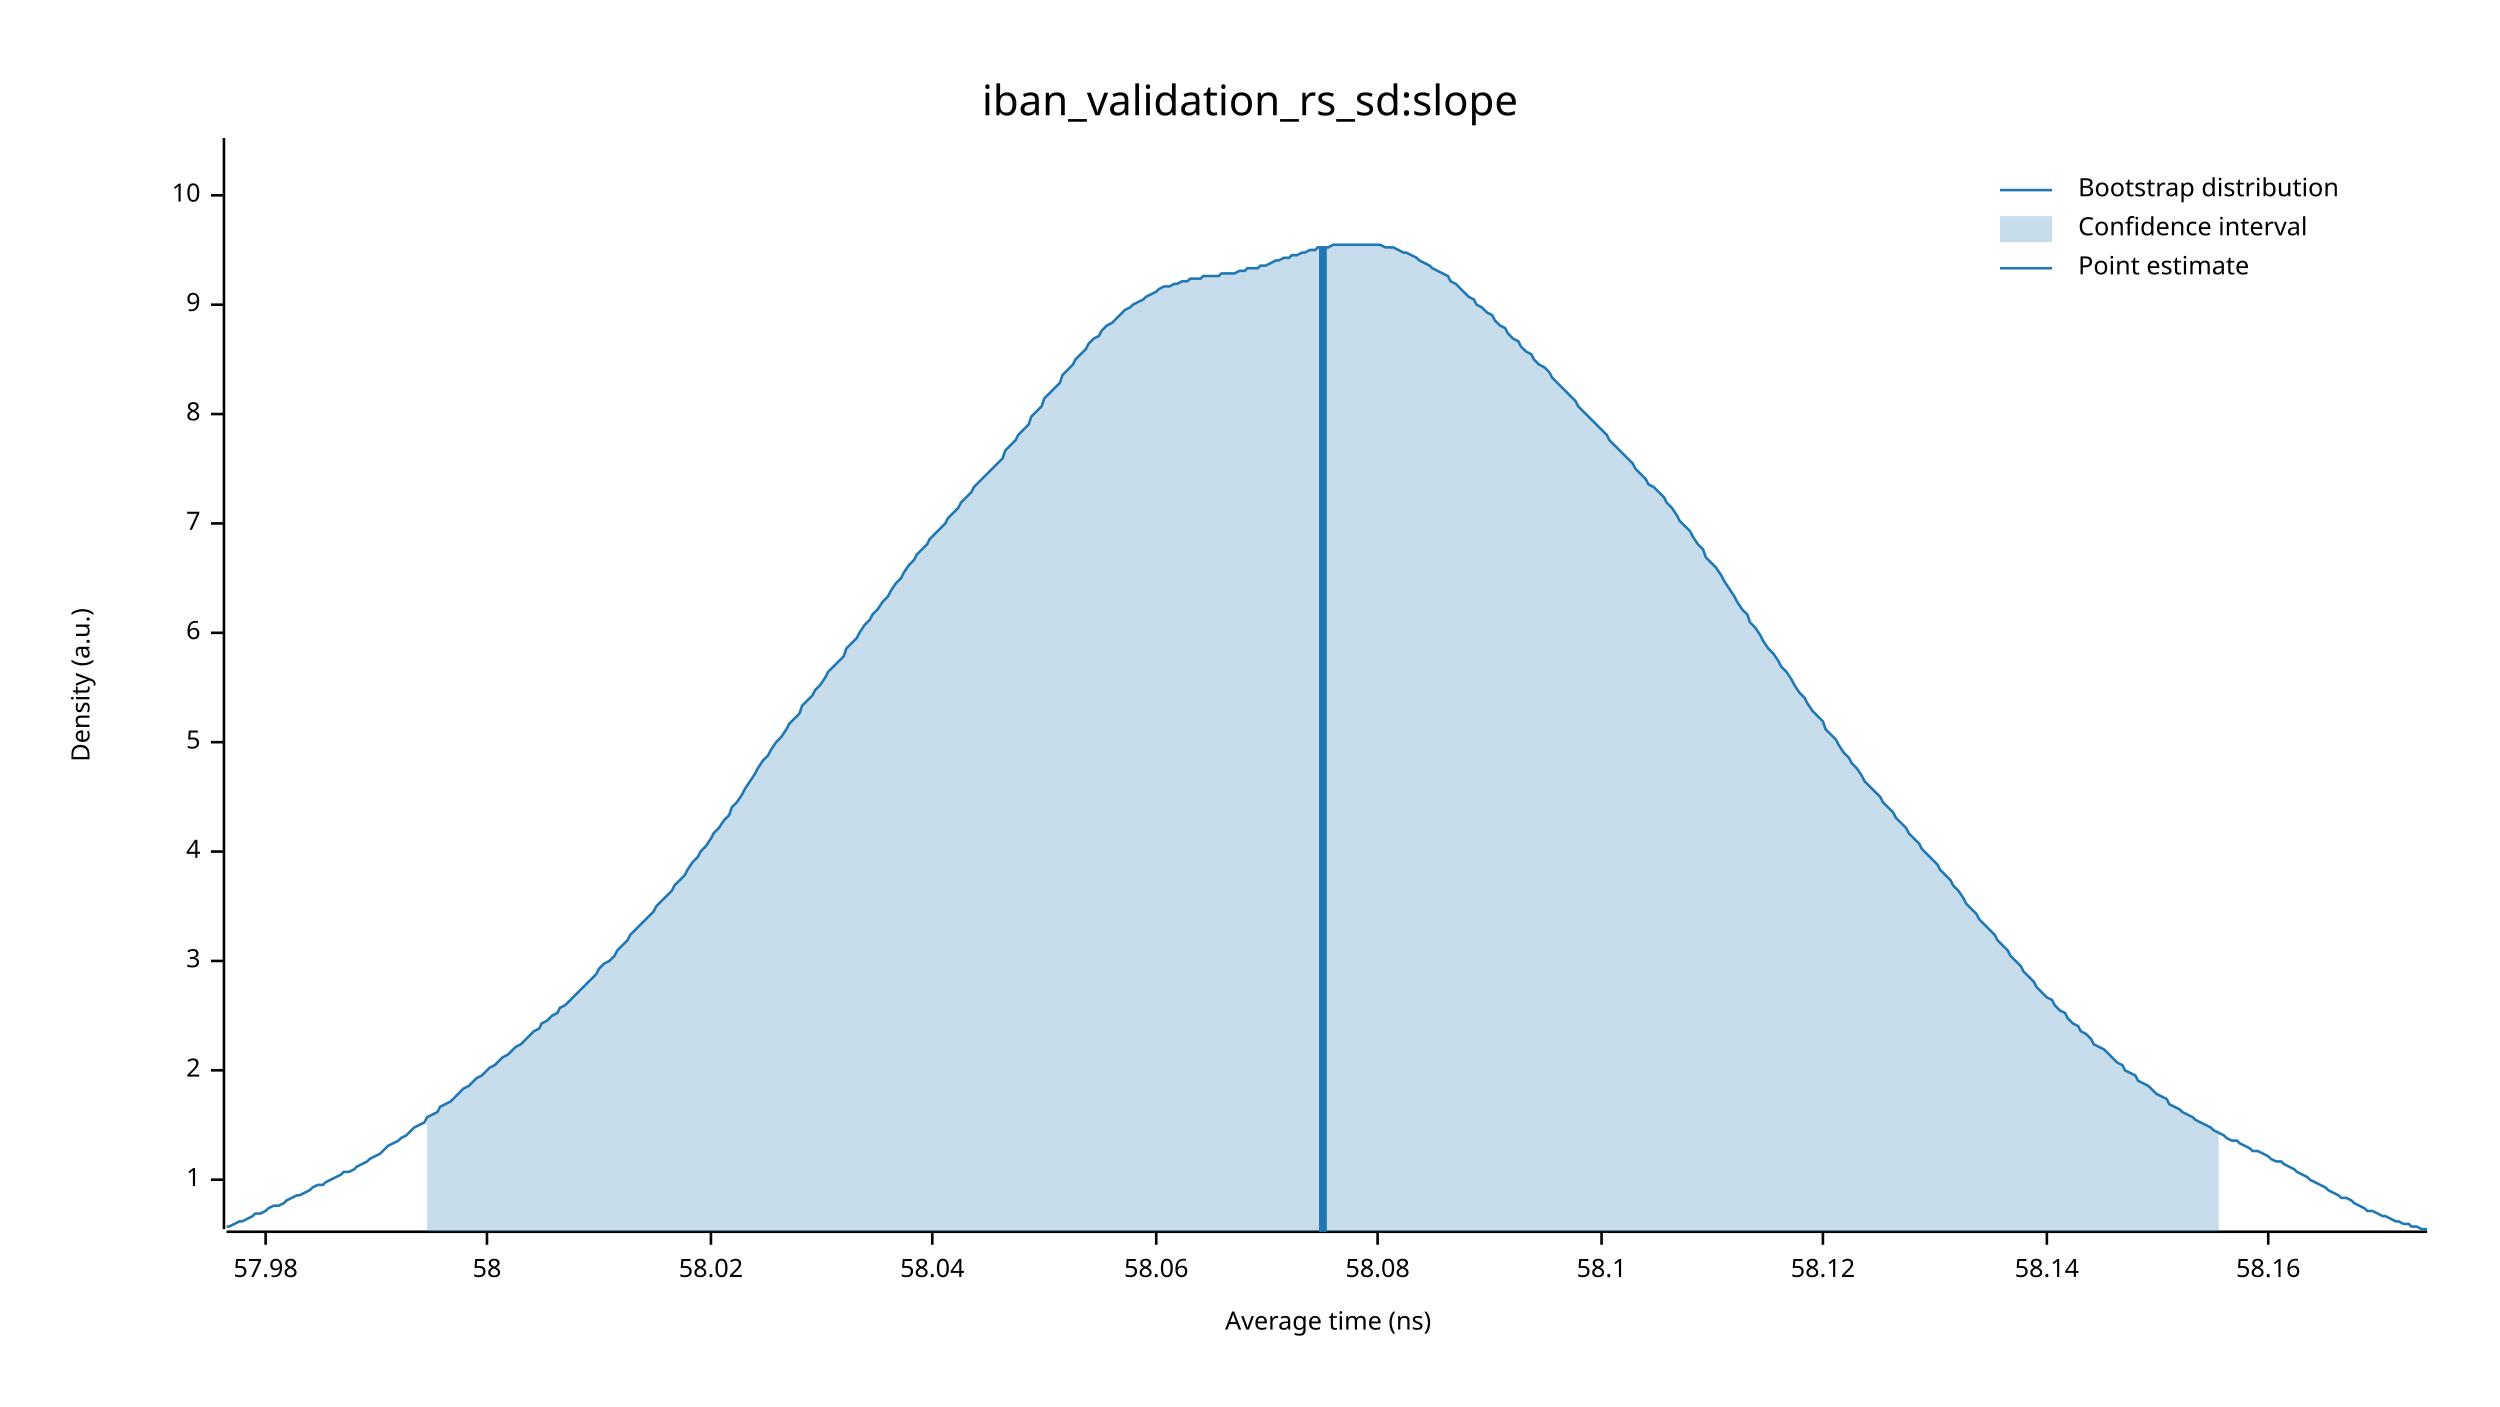
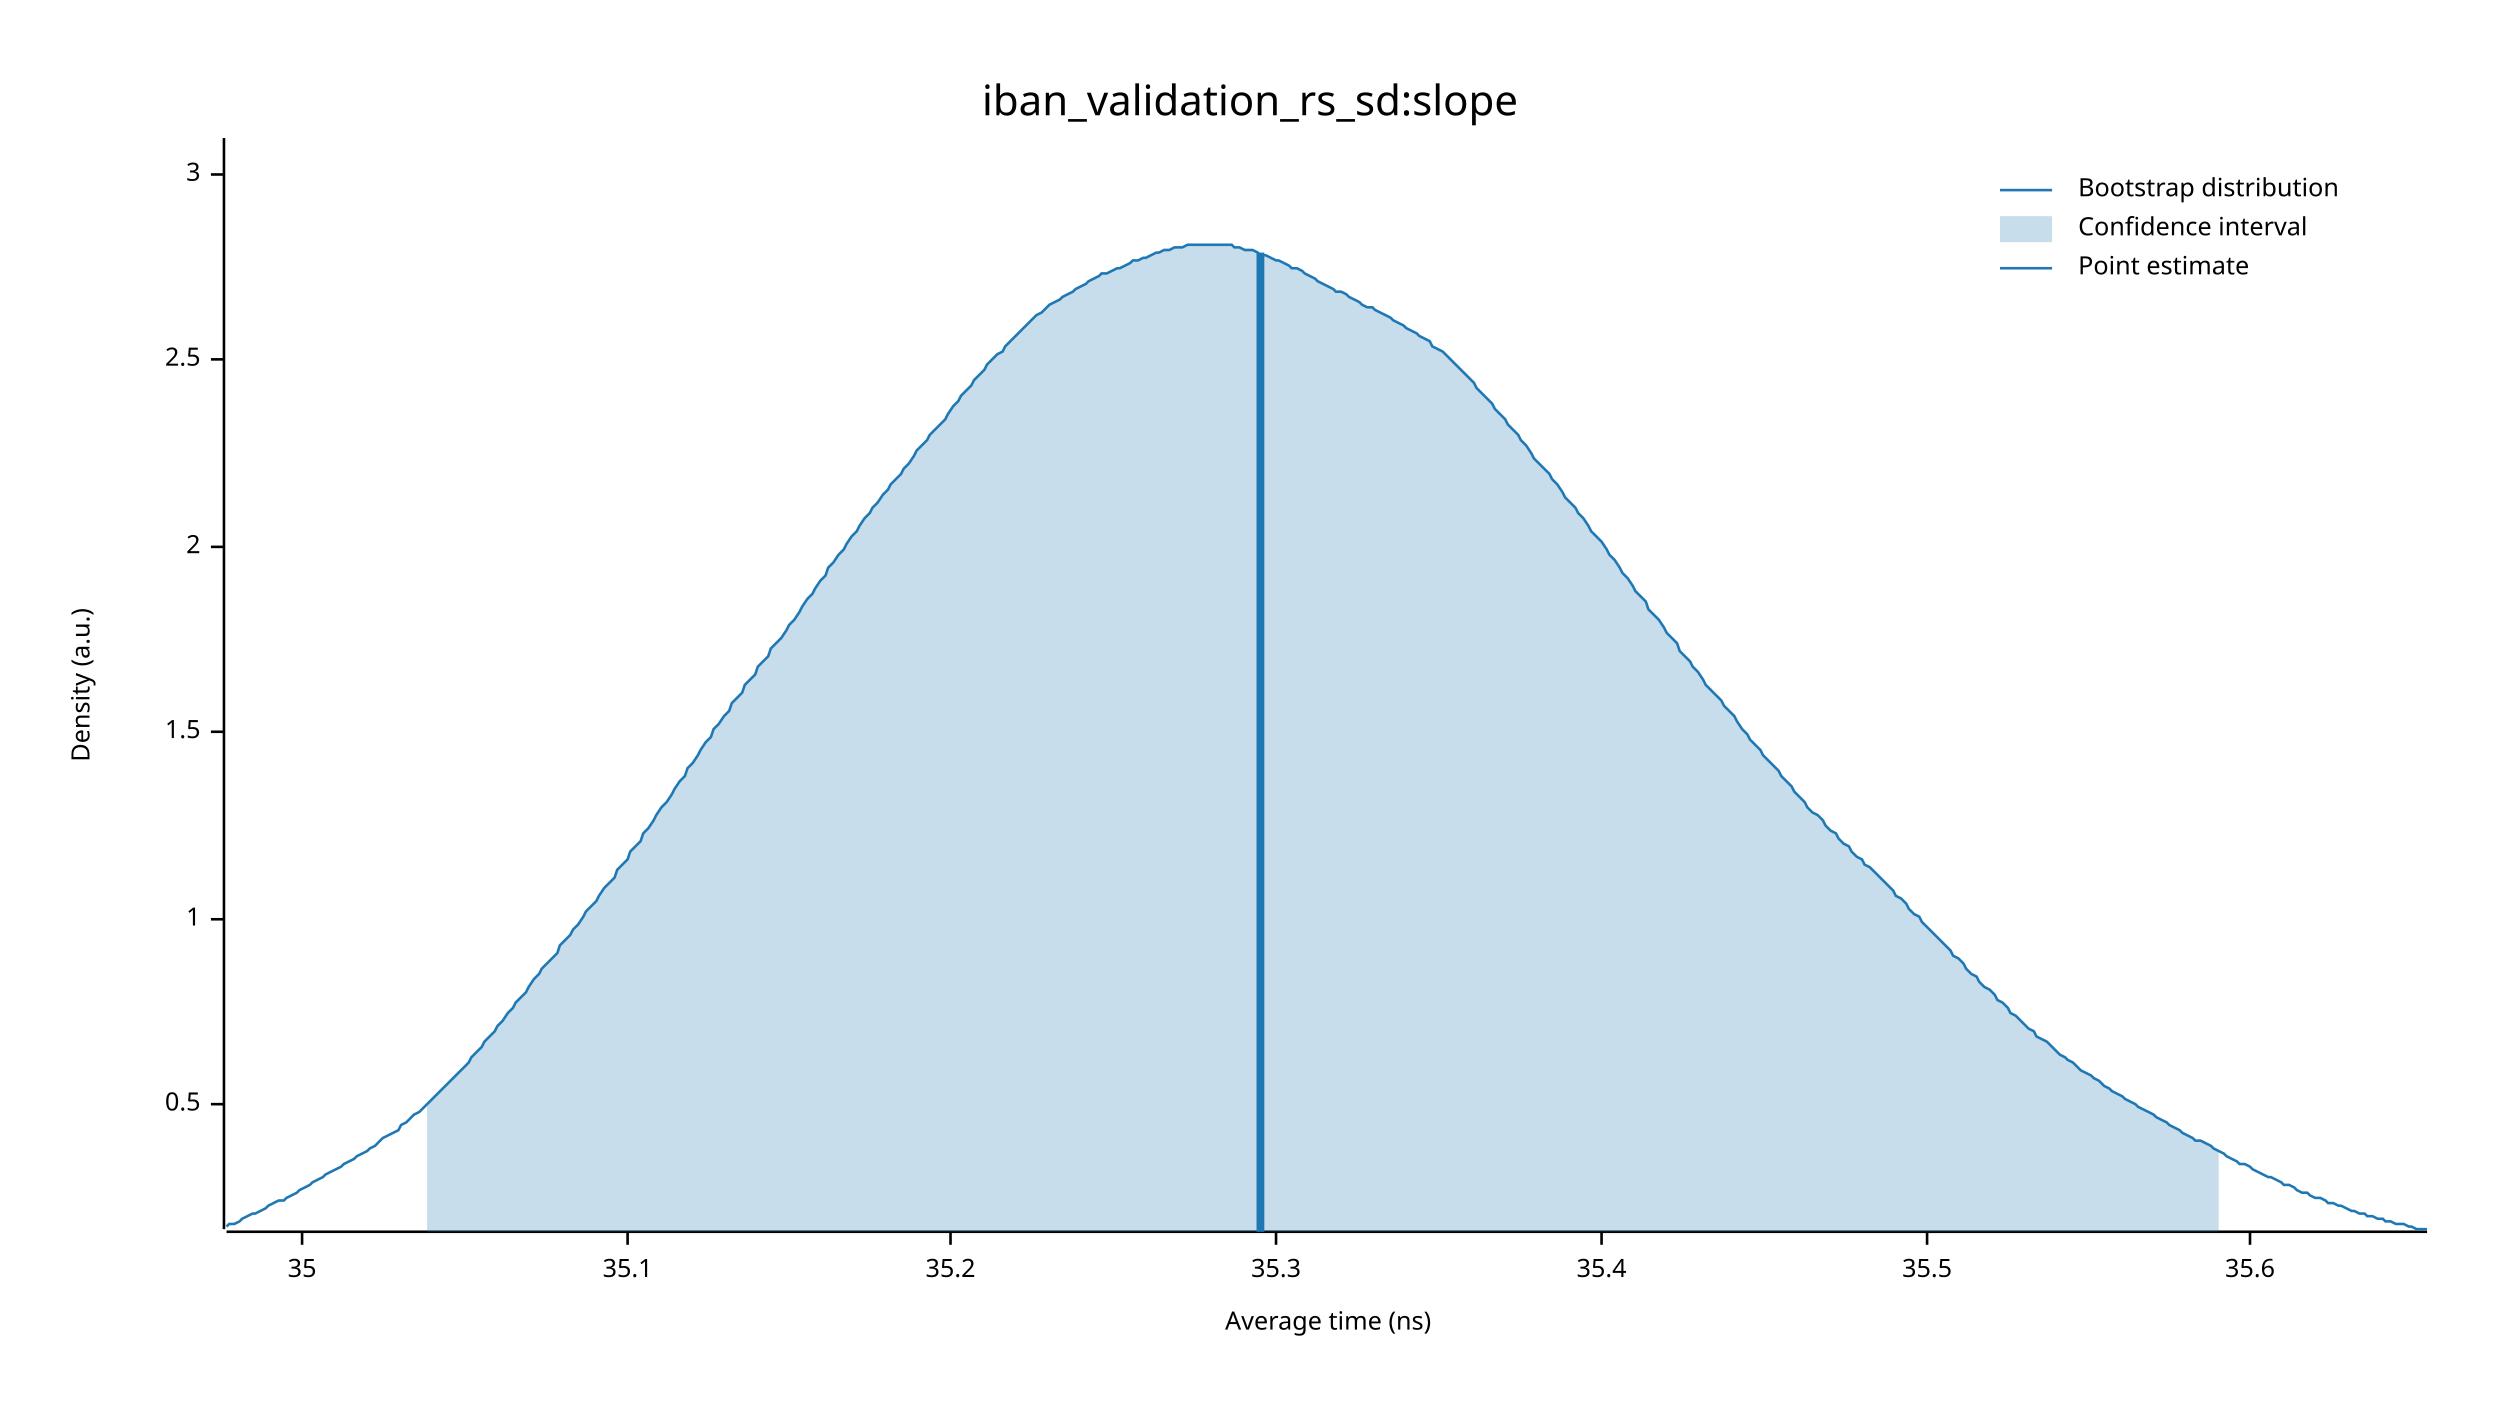
<svg xmlns="http://www.w3.org/2000/svg" width="960" height="540" viewBox="0 0 960 540">
  <text x="480" y="32" dy="0.76em" text-anchor="middle" font-family="sans-serif" font-size="16.129" opacity="1" fill="#000000">
iban_validation_rs_sd:slope
</text>
  <text x="27" y="263" dy="0.76em" text-anchor="middle" font-family="sans-serif" font-size="9.677" opacity="1" fill="#000000" transform="rotate(270, 27, 263)">
Density (a.u.)
</text>
  <text x="510" y="513" dy="-0.5ex" text-anchor="middle" font-family="sans-serif" font-size="9.677" opacity="1" fill="#000000">
Average time (ns)
</text>
  <polyline fill="none" opacity="1" stroke="#000000" stroke-width="1" points="86,53 86,472 " />
-   <text x="77" y="453" dy="0.5ex" text-anchor="end" font-family="sans-serif" font-size="9.677" opacity="1" fill="#000000">
+   <text x="77" y="424" dy="0.5ex" text-anchor="end" font-family="sans-serif" font-size="9.677" opacity="1" fill="#000000">
+ 0.5
+ </text>
+   <polyline fill="none" opacity="1" stroke="#000000" stroke-width="1" points="81,424 86,424 " />
+   <text x="77" y="353" dy="0.5ex" text-anchor="end" font-family="sans-serif" font-size="9.677" opacity="1" fill="#000000">
1
</text>
-   <polyline fill="none" opacity="1" stroke="#000000" stroke-width="1" points="81,453 86,453 " />
-   <text x="77" y="411" dy="0.5ex" text-anchor="end" font-family="sans-serif" font-size="9.677" opacity="1" fill="#000000">
+   <polyline fill="none" opacity="1" stroke="#000000" stroke-width="1" points="81,353 86,353 " />
+   <text x="77" y="281" dy="0.5ex" text-anchor="end" font-family="sans-serif" font-size="9.677" opacity="1" fill="#000000">
+ 1.5
+ </text>
+   <polyline fill="none" opacity="1" stroke="#000000" stroke-width="1" points="81,281 86,281 " />
+   <text x="77" y="210" dy="0.5ex" text-anchor="end" font-family="sans-serif" font-size="9.677" opacity="1" fill="#000000">
2
</text>
-   <polyline fill="none" opacity="1" stroke="#000000" stroke-width="1" points="81,411 86,411 " />
-   <text x="77" y="369" dy="0.5ex" text-anchor="end" font-family="sans-serif" font-size="9.677" opacity="1" fill="#000000">
+   <polyline fill="none" opacity="1" stroke="#000000" stroke-width="1" points="81,210 86,210 " />
+   <text x="77" y="138" dy="0.5ex" text-anchor="end" font-family="sans-serif" font-size="9.677" opacity="1" fill="#000000">
+ 2.5
+ </text>
+   <polyline fill="none" opacity="1" stroke="#000000" stroke-width="1" points="81,138 86,138 " />
+   <text x="77" y="67" dy="0.5ex" text-anchor="end" font-family="sans-serif" font-size="9.677" opacity="1" fill="#000000">
3
</text>
-   <polyline fill="none" opacity="1" stroke="#000000" stroke-width="1" points="81,369 86,369 " />
-   <text x="77" y="327" dy="0.5ex" text-anchor="end" font-family="sans-serif" font-size="9.677" opacity="1" fill="#000000">
- 4
+   <polyline fill="none" opacity="1" stroke="#000000" stroke-width="1" points="81,67 86,67 " />
+   <polyline fill="none" opacity="1" stroke="#000000" stroke-width="1" points="87,473 932,473 " />
+   <text x="116" y="483" dy="0.76em" text-anchor="middle" font-family="sans-serif" font-size="9.677" opacity="1" fill="#000000">
+ 35
</text>
-   <polyline fill="none" opacity="1" stroke="#000000" stroke-width="1" points="81,327 86,327 " />
-   <text x="77" y="285" dy="0.5ex" text-anchor="end" font-family="sans-serif" font-size="9.677" opacity="1" fill="#000000">
- 5
+   <polyline fill="none" opacity="1" stroke="#000000" stroke-width="1" points="116,473 116,478 " />
+   <text x="241" y="483" dy="0.76em" text-anchor="middle" font-family="sans-serif" font-size="9.677" opacity="1" fill="#000000">
+ 35.1
</text>
-   <polyline fill="none" opacity="1" stroke="#000000" stroke-width="1" points="81,285 86,285 " />
-   <text x="77" y="243" dy="0.5ex" text-anchor="end" font-family="sans-serif" font-size="9.677" opacity="1" fill="#000000">
- 6
+   <polyline fill="none" opacity="1" stroke="#000000" stroke-width="1" points="241,473 241,478 " />
+   <text x="365" y="483" dy="0.76em" text-anchor="middle" font-family="sans-serif" font-size="9.677" opacity="1" fill="#000000">
+ 35.2
</text>
-   <polyline fill="none" opacity="1" stroke="#000000" stroke-width="1" points="81,243 86,243 " />
-   <text x="77" y="201" dy="0.5ex" text-anchor="end" font-family="sans-serif" font-size="9.677" opacity="1" fill="#000000">
- 7
+   <polyline fill="none" opacity="1" stroke="#000000" stroke-width="1" points="365,473 365,478 " />
+   <text x="490" y="483" dy="0.76em" text-anchor="middle" font-family="sans-serif" font-size="9.677" opacity="1" fill="#000000">
+ 35.3
</text>
-   <polyline fill="none" opacity="1" stroke="#000000" stroke-width="1" points="81,201 86,201 " />
-   <text x="77" y="159" dy="0.5ex" text-anchor="end" font-family="sans-serif" font-size="9.677" opacity="1" fill="#000000">
- 8
- </text>
-   <polyline fill="none" opacity="1" stroke="#000000" stroke-width="1" points="81,159 86,159 " />
-   <text x="77" y="117" dy="0.5ex" text-anchor="end" font-family="sans-serif" font-size="9.677" opacity="1" fill="#000000">
- 9
- </text>
-   <polyline fill="none" opacity="1" stroke="#000000" stroke-width="1" points="81,117 86,117 " />
-   <text x="77" y="75" dy="0.5ex" text-anchor="end" font-family="sans-serif" font-size="9.677" opacity="1" fill="#000000">
- 10
- </text>
-   <polyline fill="none" opacity="1" stroke="#000000" stroke-width="1" points="81,75 86,75 " />
-   <polyline fill="none" opacity="1" stroke="#000000" stroke-width="1" points="87,473 932,473 " />
-   <text x="102" y="483" dy="0.76em" text-anchor="middle" font-family="sans-serif" font-size="9.677" opacity="1" fill="#000000">
- 57.98
- </text>
-   <polyline fill="none" opacity="1" stroke="#000000" stroke-width="1" points="102,473 102,478 " />
-   <text x="187" y="483" dy="0.76em" text-anchor="middle" font-family="sans-serif" font-size="9.677" opacity="1" fill="#000000">
- 58
- </text>
-   <polyline fill="none" opacity="1" stroke="#000000" stroke-width="1" points="187,473 187,478 " />
-   <text x="273" y="483" dy="0.76em" text-anchor="middle" font-family="sans-serif" font-size="9.677" opacity="1" fill="#000000">
- 58.02
- </text>
-   <polyline fill="none" opacity="1" stroke="#000000" stroke-width="1" points="273,473 273,478 " />
-   <text x="358" y="483" dy="0.76em" text-anchor="middle" font-family="sans-serif" font-size="9.677" opacity="1" fill="#000000">
- 58.04
- </text>
-   <polyline fill="none" opacity="1" stroke="#000000" stroke-width="1" points="358,473 358,478 " />
-   <text x="444" y="483" dy="0.76em" text-anchor="middle" font-family="sans-serif" font-size="9.677" opacity="1" fill="#000000">
- 58.06
- </text>
-   <polyline fill="none" opacity="1" stroke="#000000" stroke-width="1" points="444,473 444,478 " />
-   <text x="529" y="483" dy="0.76em" text-anchor="middle" font-family="sans-serif" font-size="9.677" opacity="1" fill="#000000">
- 58.08
- </text>
-   <polyline fill="none" opacity="1" stroke="#000000" stroke-width="1" points="529,473 529,478 " />
+   <polyline fill="none" opacity="1" stroke="#000000" stroke-width="1" points="490,473 490,478 " />
  <text x="615" y="483" dy="0.76em" text-anchor="middle" font-family="sans-serif" font-size="9.677" opacity="1" fill="#000000">
- 58.1
+ 35.4
</text>
  <polyline fill="none" opacity="1" stroke="#000000" stroke-width="1" points="615,473 615,478 " />
-   <text x="700" y="483" dy="0.76em" text-anchor="middle" font-family="sans-serif" font-size="9.677" opacity="1" fill="#000000">
- 58.12
+   <text x="740" y="483" dy="0.76em" text-anchor="middle" font-family="sans-serif" font-size="9.677" opacity="1" fill="#000000">
+ 35.5
</text>
-   <polyline fill="none" opacity="1" stroke="#000000" stroke-width="1" points="700,473 700,478 " />
-   <text x="786" y="483" dy="0.76em" text-anchor="middle" font-family="sans-serif" font-size="9.677" opacity="1" fill="#000000">
- 58.14
+   <polyline fill="none" opacity="1" stroke="#000000" stroke-width="1" points="740,473 740,478 " />
+   <text x="864" y="483" dy="0.76em" text-anchor="middle" font-family="sans-serif" font-size="9.677" opacity="1" fill="#000000">
+ 35.6
</text>
-   <polyline fill="none" opacity="1" stroke="#000000" stroke-width="1" points="786,473 786,478 " />
-   <text x="871" y="483" dy="0.76em" text-anchor="middle" font-family="sans-serif" font-size="9.677" opacity="1" fill="#000000">
- 58.16
- </text>
-   <polyline fill="none" opacity="1" stroke="#000000" stroke-width="1" points="871,473 871,478 " />
-   <polyline fill="none" opacity="1" stroke="#1F78B4" stroke-width="1" points="87,471 88,471 90,470 92,469 93,469 95,468 97,467 98,466 100,466 102,465 103,464 105,463 107,463 109,462 110,461 112,460 114,459 115,459 117,458 119,457 120,456 122,455 124,455 125,454 127,453 129,452 131,451 132,450 134,450 136,449 137,448 139,447 141,446 142,445 144,444 146,443 147,442 149,440 151,439 153,438 154,437 156,436 158,434 159,433 161,432 163,431 164,429 166,428 168,427 169,425 171,424 173,423 175,421 176,420 178,418 180,417 181,416 183,414 185,413 186,412 188,410 190,409 191,408 193,406 195,405 197,403 198,402 200,401 202,399 203,398 205,396 207,395 208,393 210,392 212,390 214,389 215,387 217,386 219,384 220,383 222,381 224,379 225,378 227,376 229,374 230,372 232,370 234,369 236,367 237,365 239,363 241,361 242,359 244,357 246,355 247,354 249,352 251,350 252,348 254,346 256,344 258,342 259,340 261,338 263,336 264,334 266,331 268,329 269,327 271,325 273,322 274,320 276,318 278,315 280,313 281,310 283,308 285,305 286,303 288,300 290,297 291,295 293,292 295,290 296,288 298,285 300,283 302,280 303,278 305,276 307,274 308,271 310,269 312,267 313,265 315,263 317,260 318,258 320,256 322,254 324,252 325,249 327,247 329,245 330,243 332,240 334,238 335,236 337,234 339,231 341,229 342,227 344,224 346,222 347,220 349,217 351,215 352,213 354,211 356,209 357,207 359,205 361,203 363,201 364,199 366,197 368,195 369,193 371,191 373,189 374,187 376,185 378,183 379,182 381,180 383,178 385,176 386,173 388,171 390,169 391,167 393,165 395,163 396,160 398,158 400,156 401,153 403,151 405,149 407,147 408,144 410,142 412,140 413,138 415,136 417,134 418,132 420,130 422,129 423,127 425,125 427,124 429,122 430,121 432,119 434,118 435,117 437,116 439,115 440,114 442,113 444,112 445,111 447,110 449,110 451,109 452,109 454,108 456,108 457,107 459,107 461,107 462,106 464,106 466,106 468,106 469,105 471,105 473,105 474,105 476,104 478,104 479,103 481,103 483,103 484,102 486,102 488,101 490,100 491,100 493,99 495,99 496,98 498,98 500,97 501,97 503,96 505,96 506,95 508,95 510,95 512,94 513,94 515,94 517,94 518,94 520,94 522,94 523,94 525,94 527,94 528,94 530,94 532,95 534,95 535,95 537,96 539,97 540,97 542,98 544,99 545,100 547,101 549,102 550,103 552,104 554,105 556,106 557,108 559,109 561,111 562,112 564,114 566,115 567,117 569,118 571,120 573,121 574,123 576,125 578,126 579,128 581,130 583,131 584,133 586,135 588,136 589,138 591,140 593,141 595,143 596,145 598,147 600,149 601,150 603,152 605,154 606,156 608,158 610,160 611,161 613,163 615,165 617,167 618,169 620,171 622,173 623,174 625,176 627,178 628,180 630,182 632,184 633,186 635,187 637,189 639,191 640,193 642,195 644,198 645,200 647,202 649,204 650,206 652,209 654,211 655,214 657,216 659,218 661,221 662,223 664,226 666,229 667,231 669,234 671,236 672,239 674,241 676,244 677,246 679,249 681,251 683,254 684,256 686,258 688,261 689,263 691,266 693,268 694,270 696,273 698,275 700,277 701,280 703,282 705,284 706,286 708,289 710,291 711,293 713,295 715,298 716,300 718,302 720,304 722,306 723,308 725,310 727,312 728,314 730,316 732,318 733,320 735,322 737,324 738,326 740,328 742,330 744,332 745,334 747,336 749,338 750,340 752,342 754,345 755,347 757,349 759,351 760,353 762,355 764,357 766,359 767,361 769,363 771,365 772,367 774,369 776,371 777,373 779,375 781,377 782,379 784,381 786,383 788,384 789,386 791,388 793,389 794,391 796,393 798,394 799,396 801,397 803,399 804,401 806,402 808,403 810,405 811,406 813,408 815,409 816,411 818,412 820,413 821,415 823,416 825,417 827,419 828,420 830,421 832,422 833,424 835,425 837,426 838,427 840,428 842,429 843,430 845,431 847,432 849,433 850,434 852,435 854,436 855,437 857,438 859,438 860,439 862,440 864,441 865,442 867,442 869,443 871,444 872,445 874,446 876,446 877,447 879,448 881,449 882,450 884,451 886,452 887,453 889,454 891,455 893,456 894,457 896,458 898,459 899,460 901,460 903,461 904,462 906,463 908,464 909,465 911,465 913,466 915,467 916,467 918,468 920,469 921,469 923,470 925,470 926,471 928,471 930,472 932,472 " />
-   <polygon opacity="0.25" fill="#1F78B4" points="164,429 166,428 168,427 169,425 171,424 173,423 175,421 176,420 178,418 180,417 181,416 183,414 185,413 186,412 188,410 190,409 191,408 193,406 195,405 197,403 198,402 200,401 202,399 203,398 205,396 207,395 208,393 210,392 212,390 214,389 215,387 217,386 219,384 220,383 222,381 224,379 225,378 227,376 229,374 230,372 232,370 234,369 236,367 237,365 239,363 241,361 242,359 244,357 246,355 247,354 249,352 251,350 252,348 254,346 256,344 258,342 259,340 261,338 263,336 264,334 266,331 268,329 269,327 271,325 273,322 274,320 276,318 278,315 280,313 281,310 283,308 285,305 286,303 288,300 290,297 291,295 293,292 295,290 296,288 298,285 300,283 302,280 303,278 305,276 307,274 308,271 310,269 312,267 313,265 315,263 317,260 318,258 320,256 322,254 324,252 325,249 327,247 329,245 330,243 332,240 334,238 335,236 337,234 339,231 341,229 342,227 344,224 346,222 347,220 349,217 351,215 352,213 354,211 356,209 357,207 359,205 361,203 363,201 364,199 366,197 368,195 369,193 371,191 373,189 374,187 376,185 378,183 379,182 381,180 383,178 385,176 386,173 388,171 390,169 391,167 393,165 395,163 396,160 398,158 400,156 401,153 403,151 405,149 407,147 408,144 410,142 412,140 413,138 415,136 417,134 418,132 420,130 422,129 423,127 425,125 427,124 429,122 430,121 432,119 434,118 435,117 437,116 439,115 440,114 442,113 444,112 445,111 447,110 449,110 451,109 452,109 454,108 456,108 457,107 459,107 461,107 462,106 464,106 466,106 468,106 469,105 471,105 473,105 474,105 476,104 478,104 479,103 481,103 483,103 484,102 486,102 488,101 490,100 491,100 493,99 495,99 496,98 498,98 500,97 501,97 503,96 505,96 506,95 508,95 510,95 512,94 513,94 515,94 517,94 518,94 520,94 522,94 523,94 525,94 527,94 528,94 530,94 532,95 534,95 535,95 537,96 539,97 540,97 542,98 544,99 545,100 547,101 549,102 550,103 552,104 554,105 556,106 557,108 559,109 561,111 562,112 564,114 566,115 567,117 569,118 571,120 573,121 574,123 576,125 578,126 579,128 581,130 583,131 584,133 586,135 588,136 589,138 591,140 593,141 595,143 596,145 598,147 600,149 601,150 603,152 605,154 606,156 608,158 610,160 611,161 613,163 615,165 617,167 618,169 620,171 622,173 623,174 625,176 627,178 628,180 630,182 632,184 633,186 635,187 637,189 639,191 640,193 642,195 644,198 645,200 647,202 649,204 650,206 652,209 654,211 655,214 657,216 659,218 661,221 662,223 664,226 666,229 667,231 669,234 671,236 672,239 674,241 676,244 677,246 679,249 681,251 683,254 684,256 686,258 688,261 689,263 691,266 693,268 694,270 696,273 698,275 700,277 701,280 703,282 705,284 706,286 708,289 710,291 711,293 713,295 715,298 716,300 718,302 720,304 722,306 723,308 725,310 727,312 728,314 730,316 732,318 733,320 735,322 737,324 738,326 740,328 742,330 744,332 745,334 747,336 749,338 750,340 752,342 754,345 755,347 757,349 759,351 760,353 762,355 764,357 766,359 767,361 769,363 771,365 772,367 774,369 776,371 777,373 779,375 781,377 782,379 784,381 786,383 788,384 789,386 791,388 793,389 794,391 796,393 798,394 799,396 801,397 803,399 804,401 806,402 808,403 810,405 811,406 813,408 815,409 816,411 818,412 820,413 821,415 823,416 825,417 827,419 828,420 830,421 832,422 833,424 835,425 837,426 838,427 840,428 842,429 843,430 845,431 847,432 849,433 850,434 852,435 852,473 164,473 " />
-   <polyline fill="none" opacity="1" stroke="#1F78B4" stroke-width="3" points="508,473 508,95 " />
+   <polyline fill="none" opacity="1" stroke="#000000" stroke-width="1" points="864,473 864,478 " />
+   <polyline fill="none" opacity="1" stroke="#1F78B4" stroke-width="1" points="87,471 88,470 90,470 92,469 93,468 95,467 97,466 98,466 100,465 102,464 103,463 105,462 107,461 109,461 110,460 112,459 114,458 115,457 117,456 119,455 120,454 122,453 124,452 125,451 127,450 129,449 131,448 132,447 134,446 136,445 137,444 139,443 141,442 142,441 144,440 146,438 147,437 149,436 151,435 153,434 154,432 156,431 158,429 159,428 161,427 163,425 164,424 166,422 168,420 169,419 171,417 173,415 175,413 176,412 178,410 180,408 181,406 183,404 185,402 186,400 188,398 190,396 191,394 193,392 195,389 197,387 198,385 200,383 202,381 203,379 205,376 207,374 208,372 210,370 212,368 214,366 215,363 217,361 219,359 220,357 222,355 224,352 225,350 227,348 229,346 230,344 232,341 234,339 236,337 237,334 239,332 241,330 242,327 244,325 246,323 247,320 249,318 251,315 252,313 254,310 256,308 258,305 259,303 261,300 263,298 264,295 266,293 268,290 269,288 271,285 273,283 274,280 276,278 278,275 280,273 281,270 283,268 285,266 286,263 288,261 290,259 291,256 293,254 295,252 296,249 298,247 300,245 302,242 303,240 305,238 307,235 308,233 310,230 312,228 313,226 315,223 317,221 318,218 320,216 322,213 324,211 325,209 327,206 329,204 330,202 332,199 334,197 335,195 337,193 339,190 341,188 342,186 344,184 346,182 347,180 349,178 351,175 352,173 354,171 356,169 357,167 359,165 361,163 363,161 364,159 366,156 368,154 369,152 371,150 373,148 374,146 376,144 378,142 379,140 381,138 383,136 385,135 386,133 388,131 390,129 391,128 393,126 395,124 396,123 398,121 400,120 401,119 403,117 405,116 407,115 408,114 410,113 412,112 413,111 415,110 417,109 418,108 420,107 422,106 423,105 425,105 427,104 429,103 430,103 432,102 434,101 435,100 437,100 439,99 440,99 442,98 444,97 445,97 447,96 449,96 451,95 452,95 454,95 456,94 457,94 459,94 461,94 462,94 464,94 466,94 468,94 469,94 471,94 473,94 474,95 476,95 478,96 479,96 481,96 483,97 484,98 486,98 488,99 490,100 491,100 493,101 495,102 496,103 498,103 500,104 501,105 503,106 505,107 506,108 508,109 510,110 512,111 513,112 515,112 517,113 518,114 520,115 522,116 523,117 525,118 527,118 528,119 530,120 532,121 534,122 535,123 537,124 539,125 540,126 542,127 544,128 545,129 547,130 549,131 550,133 552,134 554,135 556,137 557,138 559,140 561,142 562,143 564,145 566,147 567,149 569,151 571,153 573,155 574,157 576,159 578,161 579,163 581,165 583,167 584,169 586,171 588,174 589,176 591,178 593,180 595,182 596,184 598,186 600,189 601,191 603,193 605,195 606,197 608,199 610,202 611,204 613,206 615,208 617,211 618,213 620,215 622,218 623,220 625,222 627,225 628,227 630,229 632,231 633,234 635,236 637,238 639,241 640,243 642,245 644,247 645,250 647,252 649,254 650,256 652,258 654,261 655,263 657,265 659,267 661,269 662,271 664,273 666,275 667,277 669,280 671,282 672,284 674,286 676,288 677,290 679,292 681,294 683,296 684,298 686,300 688,302 689,304 691,306 693,308 694,310 696,312 698,313 700,315 701,317 703,319 705,320 706,322 708,324 710,325 711,327 713,329 715,330 716,332 718,333 720,335 722,337 723,338 725,340 727,342 728,344 730,345 732,347 733,349 735,351 737,352 738,354 740,356 742,358 744,360 745,361 747,363 749,365 750,367 752,368 754,370 755,372 757,374 759,375 760,377 762,379 764,380 766,382 767,384 769,385 771,387 772,389 774,390 776,392 777,393 779,395 781,396 782,398 784,399 786,400 788,402 789,403 791,405 793,406 794,407 796,408 798,410 799,411 801,412 803,413 804,414 806,415 808,417 810,418 811,419 813,420 815,421 816,422 818,423 820,424 821,425 823,426 825,427 827,428 828,429 830,430 832,431 833,432 835,433 837,434 838,435 840,436 842,437 843,438 845,438 847,439 849,440 850,441 852,442 854,443 855,444 857,445 859,446 860,447 862,447 864,448 865,449 867,450 869,451 871,452 872,452 874,453 876,454 877,455 879,455 881,456 882,457 884,458 886,458 887,459 889,460 891,460 893,461 894,462 896,462 898,463 899,463 901,464 903,465 904,465 906,466 908,466 909,467 911,467 913,468 915,468 916,469 918,469 920,470 921,470 923,470 925,471 926,471 928,472 930,472 932,472 " />
+   <polygon opacity="0.25" fill="#1F78B4" points="164,424 166,422 168,420 169,419 171,417 173,415 175,413 176,412 178,410 180,408 181,406 183,404 185,402 186,400 188,398 190,396 191,394 193,392 195,389 197,387 198,385 200,383 202,381 203,379 205,376 207,374 208,372 210,370 212,368 214,366 215,363 217,361 219,359 220,357 222,355 224,352 225,350 227,348 229,346 230,344 232,341 234,339 236,337 237,334 239,332 241,330 242,327 244,325 246,323 247,320 249,318 251,315 252,313 254,310 256,308 258,305 259,303 261,300 263,298 264,295 266,293 268,290 269,288 271,285 273,283 274,280 276,278 278,275 280,273 281,270 283,268 285,266 286,263 288,261 290,259 291,256 293,254 295,252 296,249 298,247 300,245 302,242 303,240 305,238 307,235 308,233 310,230 312,228 313,226 315,223 317,221 318,218 320,216 322,213 324,211 325,209 327,206 329,204 330,202 332,199 334,197 335,195 337,193 339,190 341,188 342,186 344,184 346,182 347,180 349,178 351,175 352,173 354,171 356,169 357,167 359,165 361,163 363,161 364,159 366,156 368,154 369,152 371,150 373,148 374,146 376,144 378,142 379,140 381,138 383,136 385,135 386,133 388,131 390,129 391,128 393,126 395,124 396,123 398,121 400,120 401,119 403,117 405,116 407,115 408,114 410,113 412,112 413,111 415,110 417,109 418,108 420,107 422,106 423,105 425,105 427,104 429,103 430,103 432,102 434,101 435,100 437,100 439,99 440,99 442,98 444,97 445,97 447,96 449,96 451,95 452,95 454,95 456,94 457,94 459,94 461,94 462,94 464,94 466,94 468,94 469,94 471,94 473,94 474,95 476,95 478,96 479,96 481,96 483,97 484,98 486,98 488,99 490,100 491,100 493,101 495,102 496,103 498,103 500,104 501,105 503,106 505,107 506,108 508,109 510,110 512,111 513,112 515,112 517,113 518,114 520,115 522,116 523,117 525,118 527,118 528,119 530,120 532,121 534,122 535,123 537,124 539,125 540,126 542,127 544,128 545,129 547,130 549,131 550,133 552,134 554,135 556,137 557,138 559,140 561,142 562,143 564,145 566,147 567,149 569,151 571,153 573,155 574,157 576,159 578,161 579,163 581,165 583,167 584,169 586,171 588,174 589,176 591,178 593,180 595,182 596,184 598,186 600,189 601,191 603,193 605,195 606,197 608,199 610,202 611,204 613,206 615,208 617,211 618,213 620,215 622,218 623,220 625,222 627,225 628,227 630,229 632,231 633,234 635,236 637,238 639,241 640,243 642,245 644,247 645,250 647,252 649,254 650,256 652,258 654,261 655,263 657,265 659,267 661,269 662,271 664,273 666,275 667,277 669,280 671,282 672,284 674,286 676,288 677,290 679,292 681,294 683,296 684,298 686,300 688,302 689,304 691,306 693,308 694,310 696,312 698,313 700,315 701,317 703,319 705,320 706,322 708,324 710,325 711,327 713,329 715,330 716,332 718,333 720,335 722,337 723,338 725,340 727,342 728,344 730,345 732,347 733,349 735,351 737,352 738,354 740,356 742,358 744,360 745,361 747,363 749,365 750,367 752,368 754,370 755,372 757,374 759,375 760,377 762,379 764,380 766,382 767,384 769,385 771,387 772,389 774,390 776,392 777,393 779,395 781,396 782,398 784,399 786,400 788,402 789,403 791,405 793,406 794,407 796,408 798,410 799,411 801,412 803,413 804,414 806,415 808,417 810,418 811,419 813,420 815,421 816,422 818,423 820,424 821,425 823,426 825,427 827,428 828,429 830,430 832,431 833,432 835,433 837,434 838,435 840,436 842,437 843,438 845,438 847,439 849,440 850,441 852,442 852,473 164,473 " />
+   <polyline fill="none" opacity="1" stroke="#1F78B4" stroke-width="3" points="484,473 484,97 " />
  <text x="798" y="68" dy="0.76em" text-anchor="start" font-family="sans-serif" font-size="9.677" opacity="1" fill="#000000">
Bootstrap distribution
</text>
  <text x="798" y="83" dy="0.76em" text-anchor="start" font-family="sans-serif" font-size="9.677" opacity="1" fill="#000000">
Confidence interval
</text>
  <text x="798" y="98" dy="0.76em" text-anchor="start" font-family="sans-serif" font-size="9.677" opacity="1" fill="#000000">
Point estimate
</text>
  <polyline fill="none" opacity="1" stroke="#1F78B4" stroke-width="1" points="768,73 788,73 " />
  <rect x="768" y="83" width="20" height="10" opacity="0.25" fill="#1F78B4" stroke="none" />
  <polyline fill="none" opacity="1" stroke="#1F78B4" stroke-width="1" points="768,103 788,103 " />
</svg>
